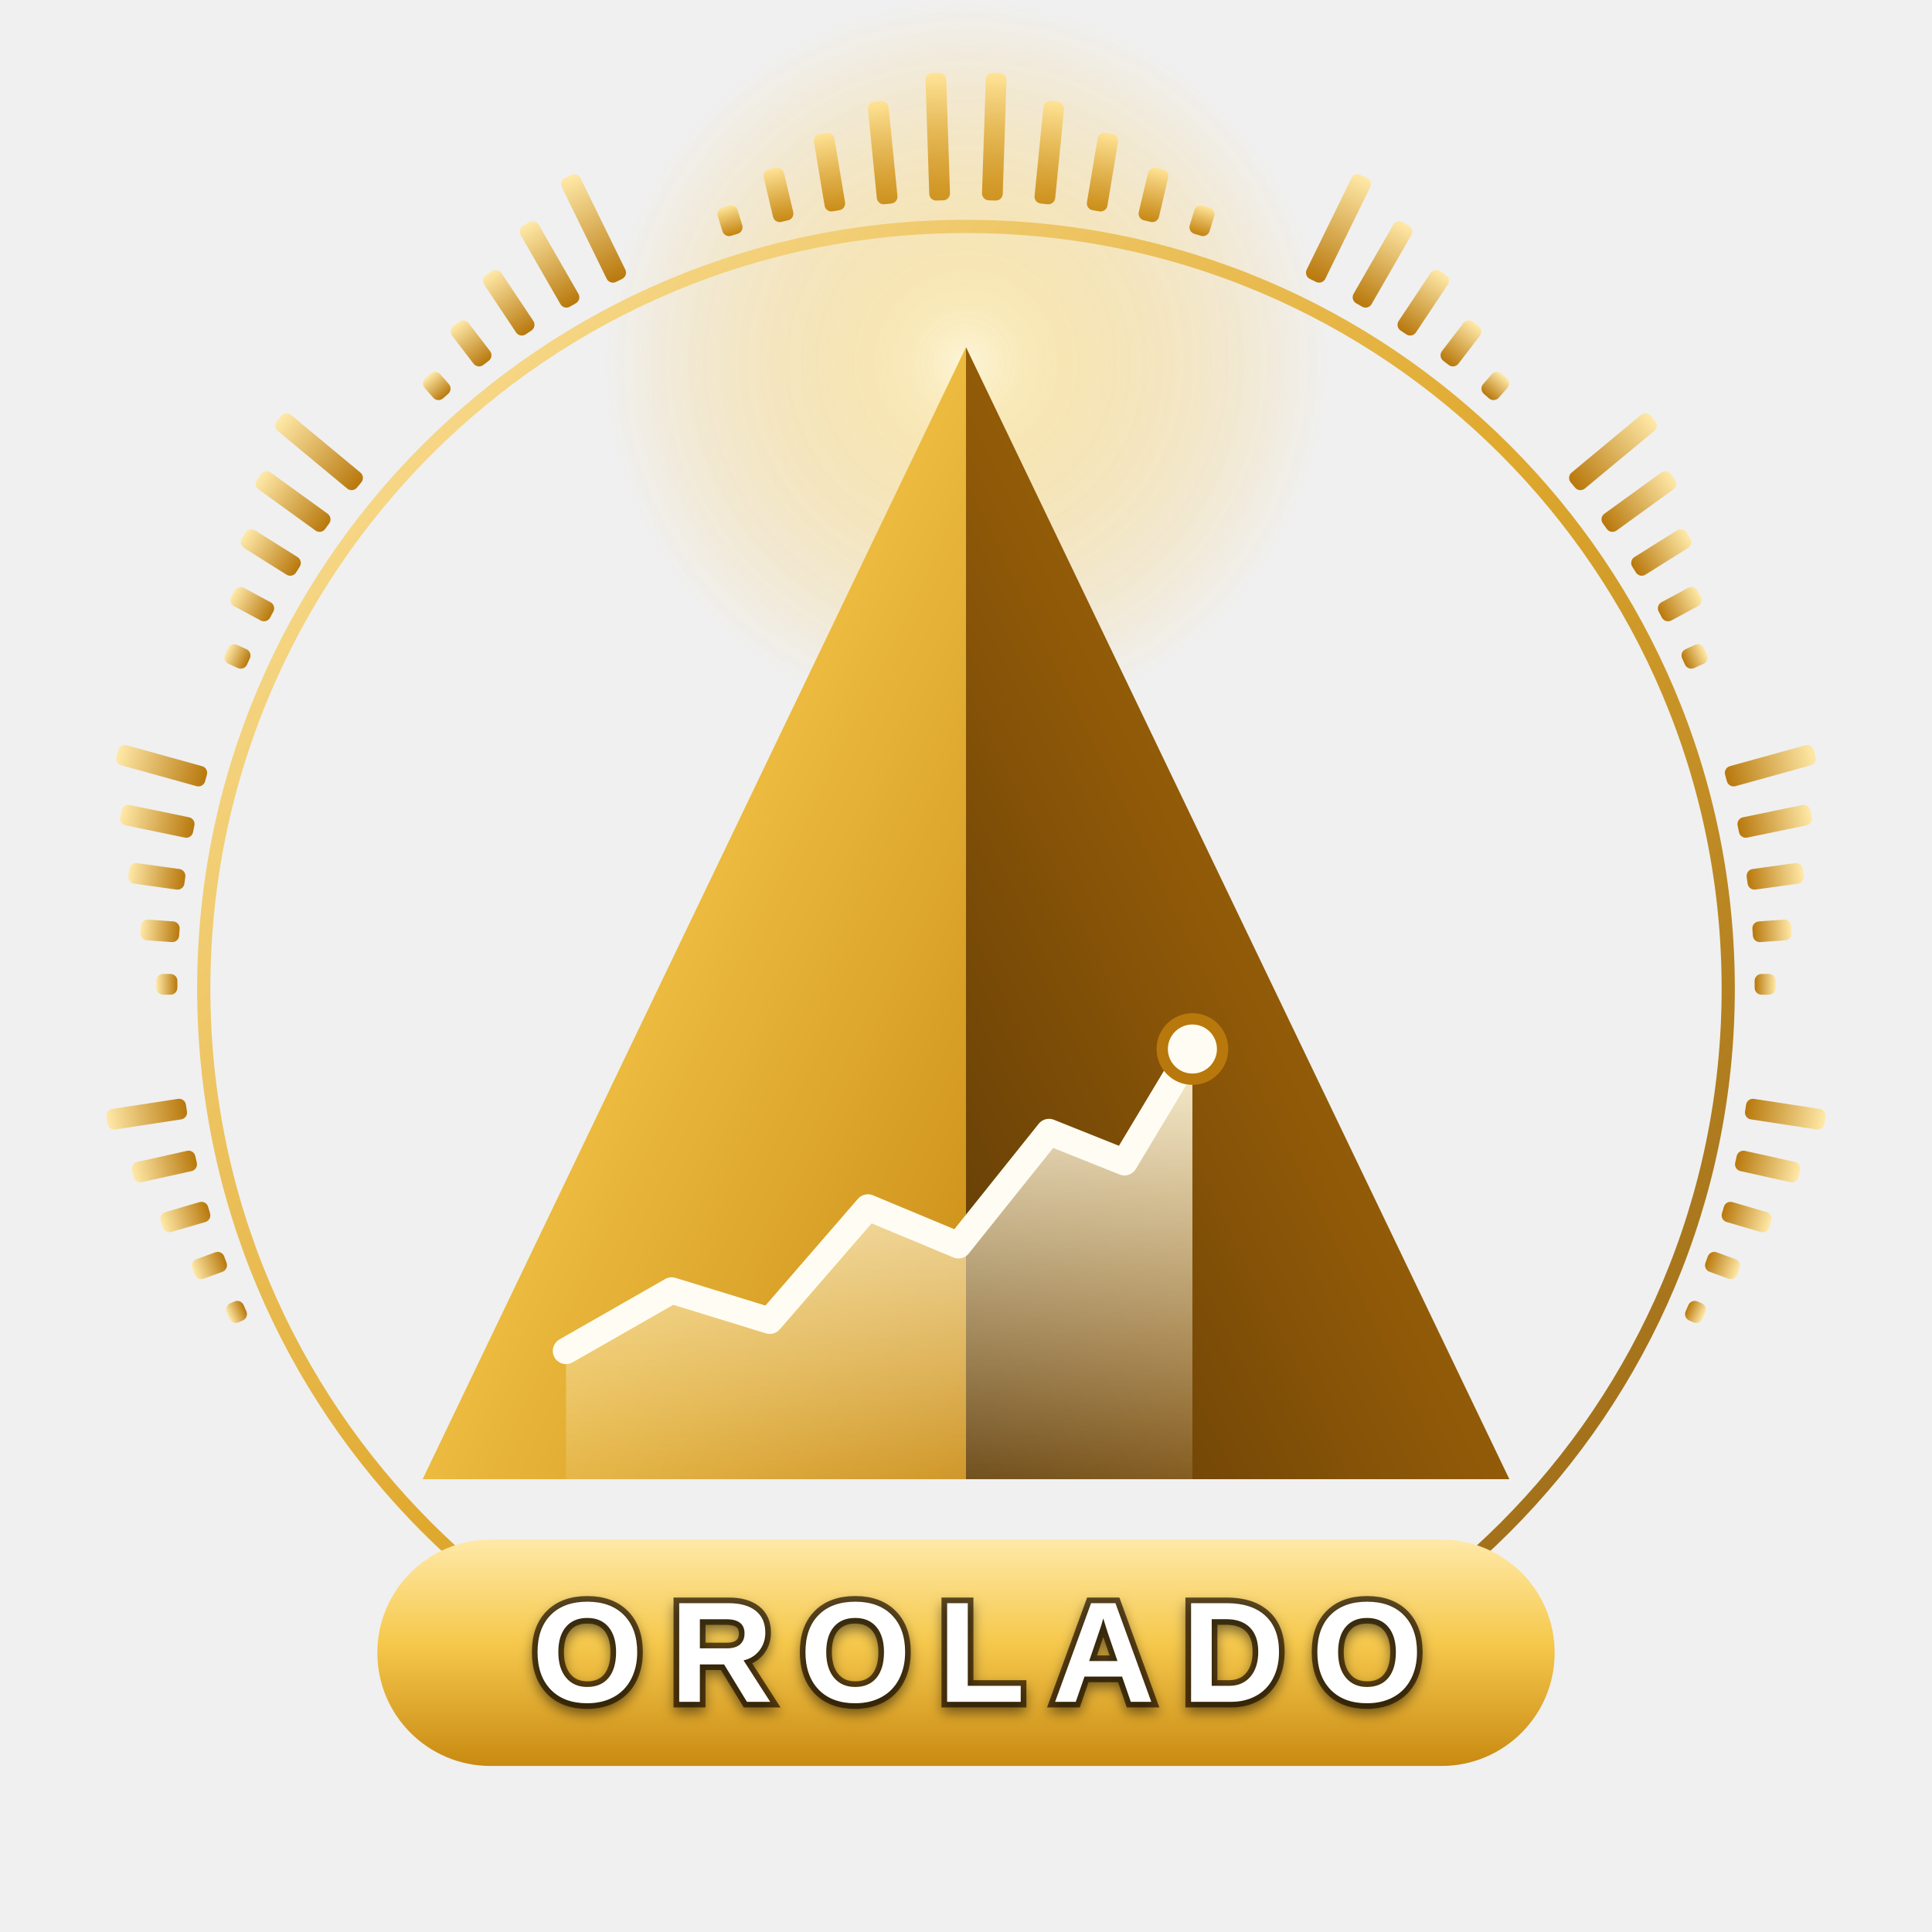
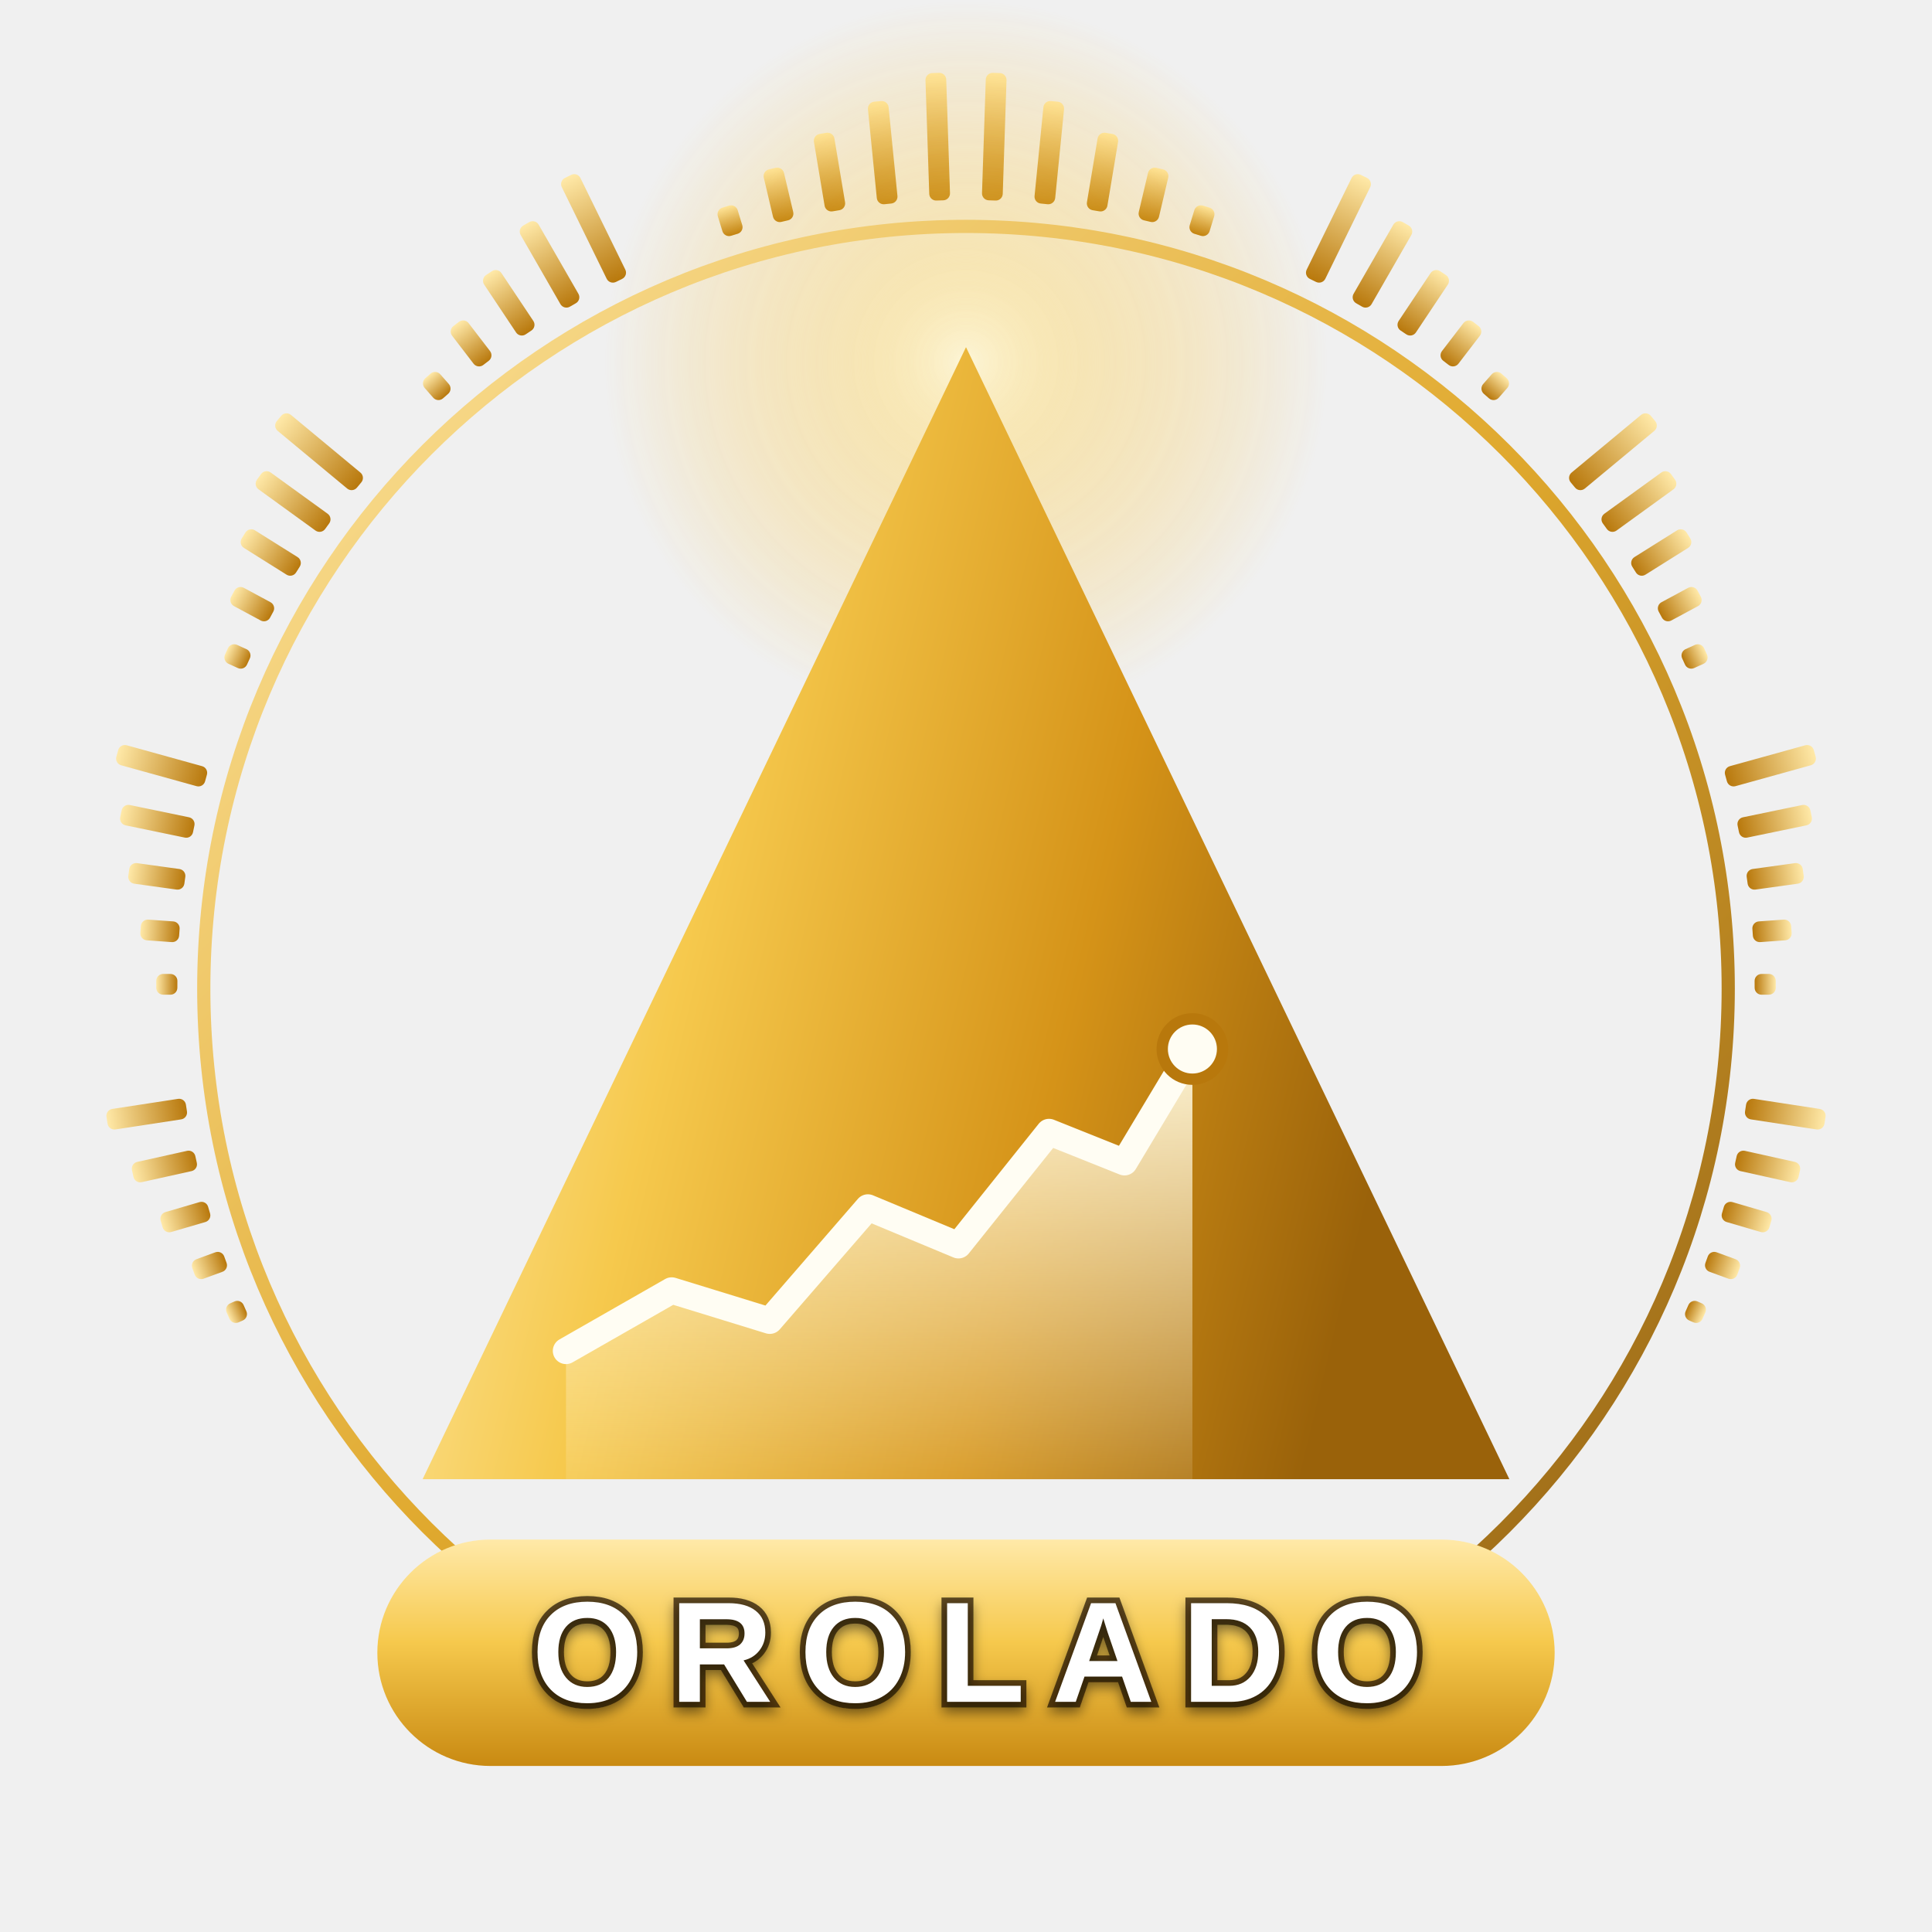
<svg xmlns="http://www.w3.org/2000/svg" viewBox="0 0 512 512">
  <defs>
    <radialGradient id="bgA" cx="50%" cy="38%" r="75%">
      <stop offset="0" stop-color="#1A2338" />
      <stop offset=".6" stop-color="#0E1424" />
      <stop offset="1" stop-color="#070B15" />
    </radialGradient>
    <linearGradient id="ringA" x1="0" y1="0" x2="1" y2="1">
      <stop offset="0" stop-color="#FFE9A8" />
      <stop offset=".5" stop-color="#E0A92E" />
      <stop offset="1" stop-color="#8A5A12" />
    </linearGradient>
    <linearGradient id="faceL" x1="0" y1="0" x2="1" y2="1">
      <stop offset="0" stop-color="#FFF1BF" />
      <stop offset=".35" stop-color="#F6C94D" />
      <stop offset="1" stop-color="#C98A12" />
    </linearGradient>
    <linearGradient id="faceR" x1="1" y1="0" x2="0" y2="1">
      <stop offset="0" stop-color="#B8780C" />
      <stop offset=".55" stop-color="#8E5808" />
      <stop offset="1" stop-color="#5E3A06" />
    </linearGradient>
    <linearGradient id="capL" x1="0" y1="0" x2="1" y2="1">
      <stop offset="0" stop-color="#FFFBEA" />
      <stop offset="1" stop-color="#FFD76A" />
    </linearGradient>
    <linearGradient id="capR" x1="1" y1="0" x2="0" y2="1">
      <stop offset="0" stop-color="#F2B233" />
      <stop offset="1" stop-color="#C98410" />
    </linearGradient>
    <radialGradient id="haloA" cx="50%" cy="50%" r="50%">
      <stop offset="0" stop-color="#FFF6D0" stop-opacity=".95" />
      <stop offset=".35" stop-color="#FFD35A" stop-opacity=".45" />
      <stop offset="1" stop-color="#FFB300" stop-opacity="0" />
    </radialGradient>
    <clipPath id="clipL">
      <path d="M256 92 L112 392 L256 392 Z" />
    </clipPath>
    <clipPath id="clipR">
      <path d="M256 92 L256 392 L400 392 Z" />
    </clipPath>
    <linearGradient id="banA" x1="0" y1="0" x2="0" y2="1">
      <stop offset="0" stop-color="#FFE9A8" />
      <stop offset=".45" stop-color="#F6C94D" />
      <stop offset="1" stop-color="#C98A12" />
    </linearGradient>
    <linearGradient id="cO" x1="0" y1="0" x2="0" y2="1">
      <stop offset="0" stop-color="#FFE9A8" />
      <stop offset="1" stop-color="#B8780C" />
    </linearGradient>
    <linearGradient id="gold" x1="0" y1="0" x2="0" y2="1">
      <stop offset="0" stop-color="#FFF1BF" />
      <stop offset=".5" stop-color="#FCD34D" />
      <stop offset="1" stop-color="#E0A92E" />
    </linearGradient>
    <linearGradient id="dgold" x1="0" y1="0" x2="0" y2="1">
      <stop offset="0" stop-color="#C98A12" />
      <stop offset="1" stop-color="#6B4207" />
    </linearGradient>
    <linearGradient id="area" x1="0" y1="0" x2="0" y2="1">
      <stop offset="0" stop-color="#FFF8DD" stop-opacity=".95" />
      <stop offset="1" stop-color="#FFF8DD" stop-opacity=".12" />
    </linearGradient>
    <clipPath id="pyr">
      <path d="M256 92 L112 392 L400 392 Z" />
    </clipPath>
    <linearGradient id="tW" x1="0" y1="0" x2="1" y2="0">
      <stop offset="0" stop-color="#FFE7A3" />
      <stop offset=".42" stop-color="#FFFFFF" />
      <stop offset=".58" stop-color="#FFF3C4" />
      <stop offset="1" stop-color="#FFD46B" />
    </linearGradient>
    <filter id="tS" x="-10%" y="-40%" width="120%" height="180%">
      <feDropShadow dx="0" dy="1.6" stdDeviation="1.6" flood-color="#000" flood-opacity=".55" />
    </filter>
    <filter id="tG" x="-10%" y="-40%" width="120%" height="180%">
      <feDropShadow dx="0" dy="0" stdDeviation="3" flood-color="#FFFFFF" flood-opacity=".55" />
      <feDropShadow dx="0" dy="1.5" stdDeviation="1.4" flood-color="#5E3A06" flood-opacity=".6" />
    </filter>
+     <linearGradient id="faceU" x1="0" y1="0" x2="1" y2="0.25">
+       <stop offset="0" stop-color="#FFF1BF" />
+       <stop offset=".35" stop-color="#F6C94D" />
+       <stop offset=".7" stop-color="#D59318" />
+       <stop offset="1" stop-color="#9A620A" />
+     </linearGradient>
  </defs>
  <g transform="rotate(246.10 256 262)">
    <rect x="253.25" y="48.1" width="5.5" height="4.9" rx="1.833" fill="url(#cO)" />
  </g>
  <g transform="rotate(249.90 256 262)">
    <rect x="253.25" y="44.0" width="5.5" height="9.0" rx="1.833" fill="url(#cO)" />
  </g>
  <g transform="rotate(253.69 256 262)">
    <rect x="253.25" y="39.9" width="5.5" height="13.1" rx="1.833" fill="url(#cO)" />
  </g>
  <g transform="rotate(257.49 256 262)">
    <rect x="253.25" y="35.8" width="5.5" height="17.2" rx="1.833" fill="url(#cO)" />
  </g>
  <g transform="rotate(261.29 256 262)">
    <rect x="253.25" y="31.7" width="5.5" height="21.3" rx="1.833" fill="url(#cO)" />
  </g>
  <g transform="rotate(270.31 256 262)">
    <rect x="253.25" y="47.4" width="5.5" height="5.6" rx="1.833" fill="url(#cO)" />
  </g>
  <g transform="rotate(274.10 256 262)">
    <rect x="253.25" y="42.7" width="5.5" height="10.3" rx="1.833" fill="url(#cO)" />
  </g>
  <g transform="rotate(277.90 256 262)">
    <rect x="253.25" y="38.0" width="5.5" height="15.0" rx="1.833" fill="url(#cO)" />
  </g>
  <g transform="rotate(281.69 256 262)">
    <rect x="253.25" y="33.3" width="5.5" height="19.7" rx="1.833" fill="url(#cO)" />
  </g>
  <g transform="rotate(285.49 256 262)">
    <rect x="253.25" y="28.6" width="5.5" height="24.4" rx="1.833" fill="url(#cO)" />
  </g>
  <g transform="rotate(294.51 256 262)">
    <rect x="253.25" y="46.6" width="5.5" height="6.4" rx="1.833" fill="url(#cO)" />
  </g>
  <g transform="rotate(298.31 256 262)">
    <rect x="253.25" y="41.3" width="5.5" height="11.7" rx="1.833" fill="url(#cO)" />
  </g>
  <g transform="rotate(302.10 256 262)">
    <rect x="253.25" y="36.0" width="5.5" height="17.0" rx="1.833" fill="url(#cO)" />
  </g>
  <g transform="rotate(305.90 256 262)">
    <rect x="253.25" y="30.7" width="5.5" height="22.3" rx="1.833" fill="url(#cO)" />
  </g>
  <g transform="rotate(309.69 256 262)">
    <rect x="253.25" y="25.4" width="5.5" height="27.6" rx="1.833" fill="url(#cO)" />
  </g>
  <g transform="rotate(318.71 256 262)">
    <rect x="253.25" y="45.9" width="5.5" height="7.1" rx="1.833" fill="url(#cO)" />
  </g>
  <g transform="rotate(322.51 256 262)">
    <rect x="253.25" y="40.0" width="5.5" height="13.0" rx="1.833" fill="url(#cO)" />
  </g>
  <g transform="rotate(326.31 256 262)">
    <rect x="253.25" y="34.1" width="5.5" height="18.9" rx="1.833" fill="url(#cO)" />
  </g>
  <g transform="rotate(330.10 256 262)">
    <rect x="253.25" y="28.2" width="5.5" height="24.8" rx="1.833" fill="url(#cO)" />
  </g>
  <g transform="rotate(333.90 256 262)">
    <rect x="253.25" y="22.3" width="5.5" height="30.7" rx="1.833" fill="url(#cO)" />
  </g>
  <g transform="rotate(342.92 256 262)">
    <rect x="253.25" y="45.2" width="5.5" height="7.8" rx="1.833" fill="url(#cO)" />
  </g>
  <g transform="rotate(346.71 256 262)">
    <rect x="253.25" y="38.7" width="5.5" height="14.3" rx="1.833" fill="url(#cO)" />
  </g>
  <g transform="rotate(350.51 256 262)">
    <rect x="253.25" y="32.2" width="5.5" height="20.8" rx="1.833" fill="url(#cO)" />
  </g>
  <g transform="rotate(354.31 256 262)">
    <rect x="253.25" y="25.7" width="5.5" height="27.3" rx="1.833" fill="url(#cO)" />
  </g>
  <g transform="rotate(358.10 256 262)">
    <rect x="253.25" y="19.2" width="5.5" height="33.8" rx="1.833" fill="url(#cO)" />
  </g>
  <g transform="rotate(113.90 256 262)">
    <rect x="253.25" y="48.1" width="5.5" height="4.9" rx="1.833" fill="url(#cO)" />
  </g>
  <g transform="rotate(110.10 256 262)">
    <rect x="253.25" y="44.0" width="5.5" height="9.0" rx="1.833" fill="url(#cO)" />
  </g>
  <g transform="rotate(106.31 256 262)">
    <rect x="253.25" y="39.9" width="5.5" height="13.1" rx="1.833" fill="url(#cO)" />
  </g>
  <g transform="rotate(102.51 256 262)">
    <rect x="253.25" y="35.8" width="5.5" height="17.2" rx="1.833" fill="url(#cO)" />
  </g>
  <g transform="rotate(98.71 256 262)">
    <rect x="253.25" y="31.7" width="5.5" height="21.3" rx="1.833" fill="url(#cO)" />
  </g>
  <g transform="rotate(89.69 256 262)">
    <rect x="253.25" y="47.4" width="5.5" height="5.6" rx="1.833" fill="url(#cO)" />
  </g>
  <g transform="rotate(85.90 256 262)">
    <rect x="253.25" y="42.7" width="5.5" height="10.3" rx="1.833" fill="url(#cO)" />
  </g>
  <g transform="rotate(82.10 256 262)">
    <rect x="253.25" y="38.0" width="5.5" height="15.0" rx="1.833" fill="url(#cO)" />
  </g>
  <g transform="rotate(78.31 256 262)">
    <rect x="253.25" y="33.3" width="5.5" height="19.7" rx="1.833" fill="url(#cO)" />
  </g>
  <g transform="rotate(74.51 256 262)">
    <rect x="253.25" y="28.6" width="5.5" height="24.4" rx="1.833" fill="url(#cO)" />
  </g>
  <g transform="rotate(65.49 256 262)">
    <rect x="253.25" y="46.6" width="5.5" height="6.4" rx="1.833" fill="url(#cO)" />
  </g>
  <g transform="rotate(61.69 256 262)">
    <rect x="253.25" y="41.3" width="5.5" height="11.7" rx="1.833" fill="url(#cO)" />
  </g>
  <g transform="rotate(57.90 256 262)">
    <rect x="253.25" y="36.0" width="5.5" height="17.0" rx="1.833" fill="url(#cO)" />
  </g>
  <g transform="rotate(54.10 256 262)">
    <rect x="253.25" y="30.7" width="5.5" height="22.3" rx="1.833" fill="url(#cO)" />
  </g>
  <g transform="rotate(50.31 256 262)">
    <rect x="253.25" y="25.4" width="5.5" height="27.6" rx="1.833" fill="url(#cO)" />
  </g>
  <g transform="rotate(41.29 256 262)">
    <rect x="253.25" y="45.9" width="5.5" height="7.1" rx="1.833" fill="url(#cO)" />
  </g>
  <g transform="rotate(37.49 256 262)">
    <rect x="253.25" y="40.0" width="5.5" height="13.0" rx="1.833" fill="url(#cO)" />
  </g>
  <g transform="rotate(33.69 256 262)">
    <rect x="253.25" y="34.1" width="5.5" height="18.9" rx="1.833" fill="url(#cO)" />
  </g>
  <g transform="rotate(29.90 256 262)">
    <rect x="253.25" y="28.2" width="5.5" height="24.8" rx="1.833" fill="url(#cO)" />
  </g>
  <g transform="rotate(26.10 256 262)">
    <rect x="253.25" y="22.3" width="5.5" height="30.7" rx="1.833" fill="url(#cO)" />
  </g>
  <g transform="rotate(17.08 256 262)">
    <rect x="253.25" y="45.2" width="5.5" height="7.8" rx="1.833" fill="url(#cO)" />
  </g>
  <g transform="rotate(13.29 256 262)">
    <rect x="253.25" y="38.7" width="5.5" height="14.3" rx="1.833" fill="url(#cO)" />
  </g>
  <g transform="rotate(9.49 256 262)">
    <rect x="253.25" y="32.2" width="5.5" height="20.8" rx="1.833" fill="url(#cO)" />
  </g>
  <g transform="rotate(5.69 256 262)">
    <rect x="253.25" y="25.7" width="5.5" height="27.3" rx="1.833" fill="url(#cO)" />
  </g>
  <g transform="rotate(1.90 256 262)">
    <rect x="253.25" y="19.2" width="5.5" height="33.8" rx="1.833" fill="url(#cO)" />
  </g>
  <circle cx="256" cy="96" r="96" fill="url(#haloA)" opacity=".85" />
-   <path d="M256 92 L112 392 L256 392 Z" fill="url(#faceL)" />
-   <path d="M256 92 L256 392 L400 392 Z" fill="url(#faceR)" />
+   <path d="M256 92 L112 392 L400 392 Z" fill="url(#faceU)" />
  <g clip-path="url(#pyr)">
    <path d="M150 358 L178 342 L204 350 L230 320 L254 330 L278 300 L298 308 L316 278 L316 392 L150 392 Z" fill="url(#area)" />
  </g>
  <path d="M150 358 L178 342 L204 350 L230 320 L254 330 L278 300 L298 308 L316 278" fill="none" stroke="#FFFDF3" stroke-width="7" stroke-linecap="round" stroke-linejoin="round" />
  <circle cx="316" cy="278" r="8" fill="#FFFDF3" stroke="#B8780C" stroke-width="3" />
  <circle cx="256" cy="262" r="202" fill="none" stroke="url(#ringA)" stroke-width="3.5" />
  <rect x="100" y="408" width="312" height="60" rx="30" fill="url(#banA)" />
  <text x="259" y="451" font-family="Arial, Helvetica, sans-serif" font-weight="900" font-size="38" letter-spacing="7" fill="#FFFFFF" stroke="#1F1306" stroke-opacity=".7" stroke-width="3" paint-order="stroke" filter="url(#tS)" text-anchor="middle">OROLADO</text>
  <path d="M104 398 H408" stroke="url(#ringA)" stroke-width="6" stroke-linecap="round" opacity=".9" />
</svg>
